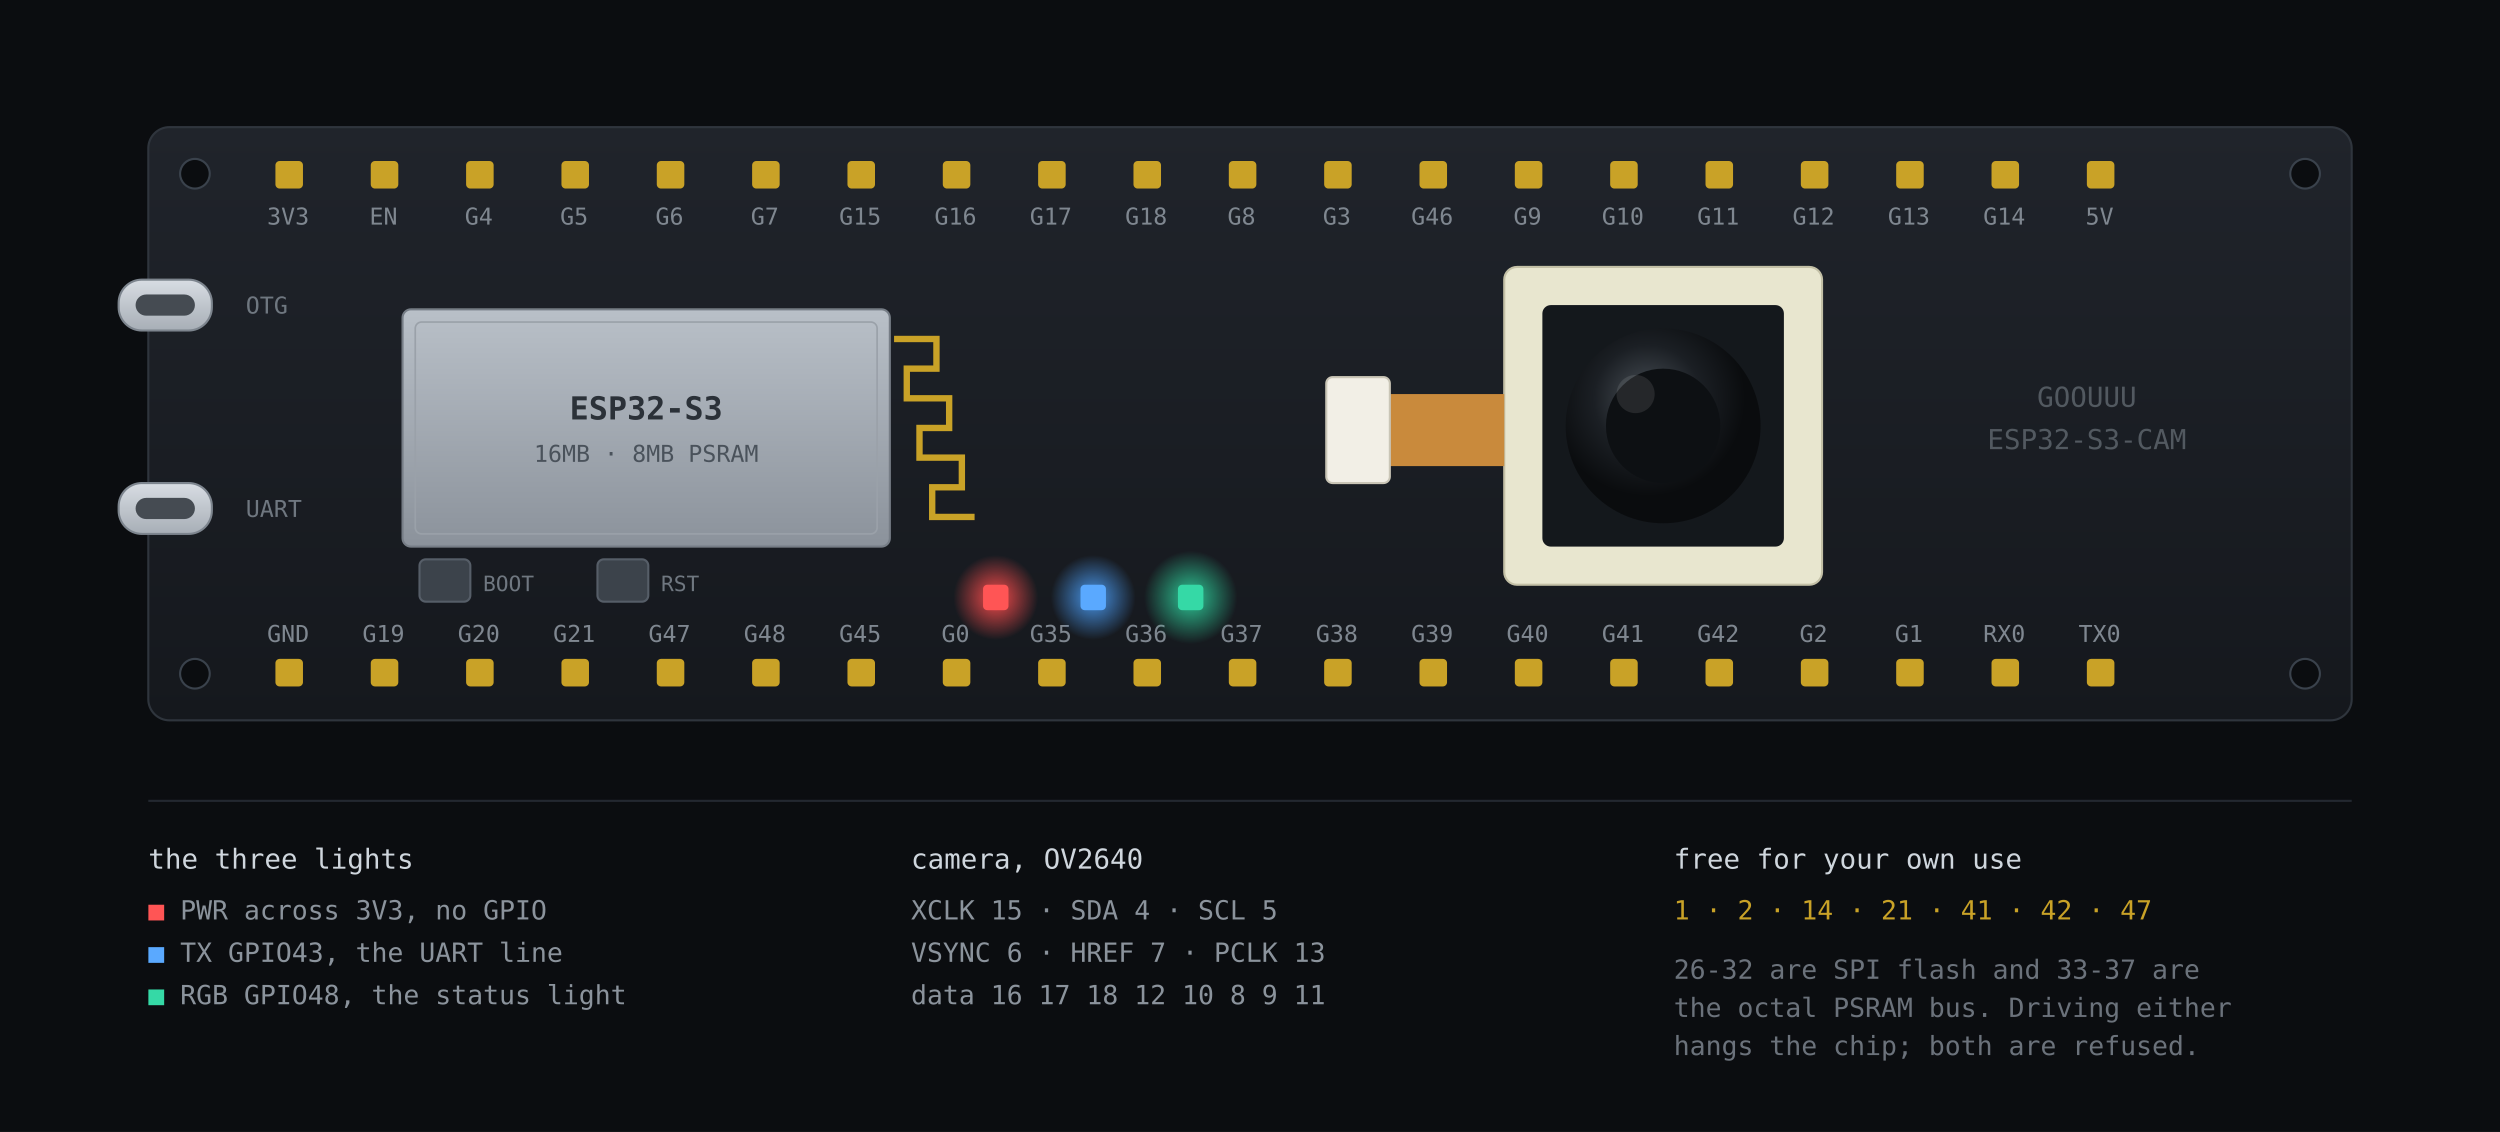
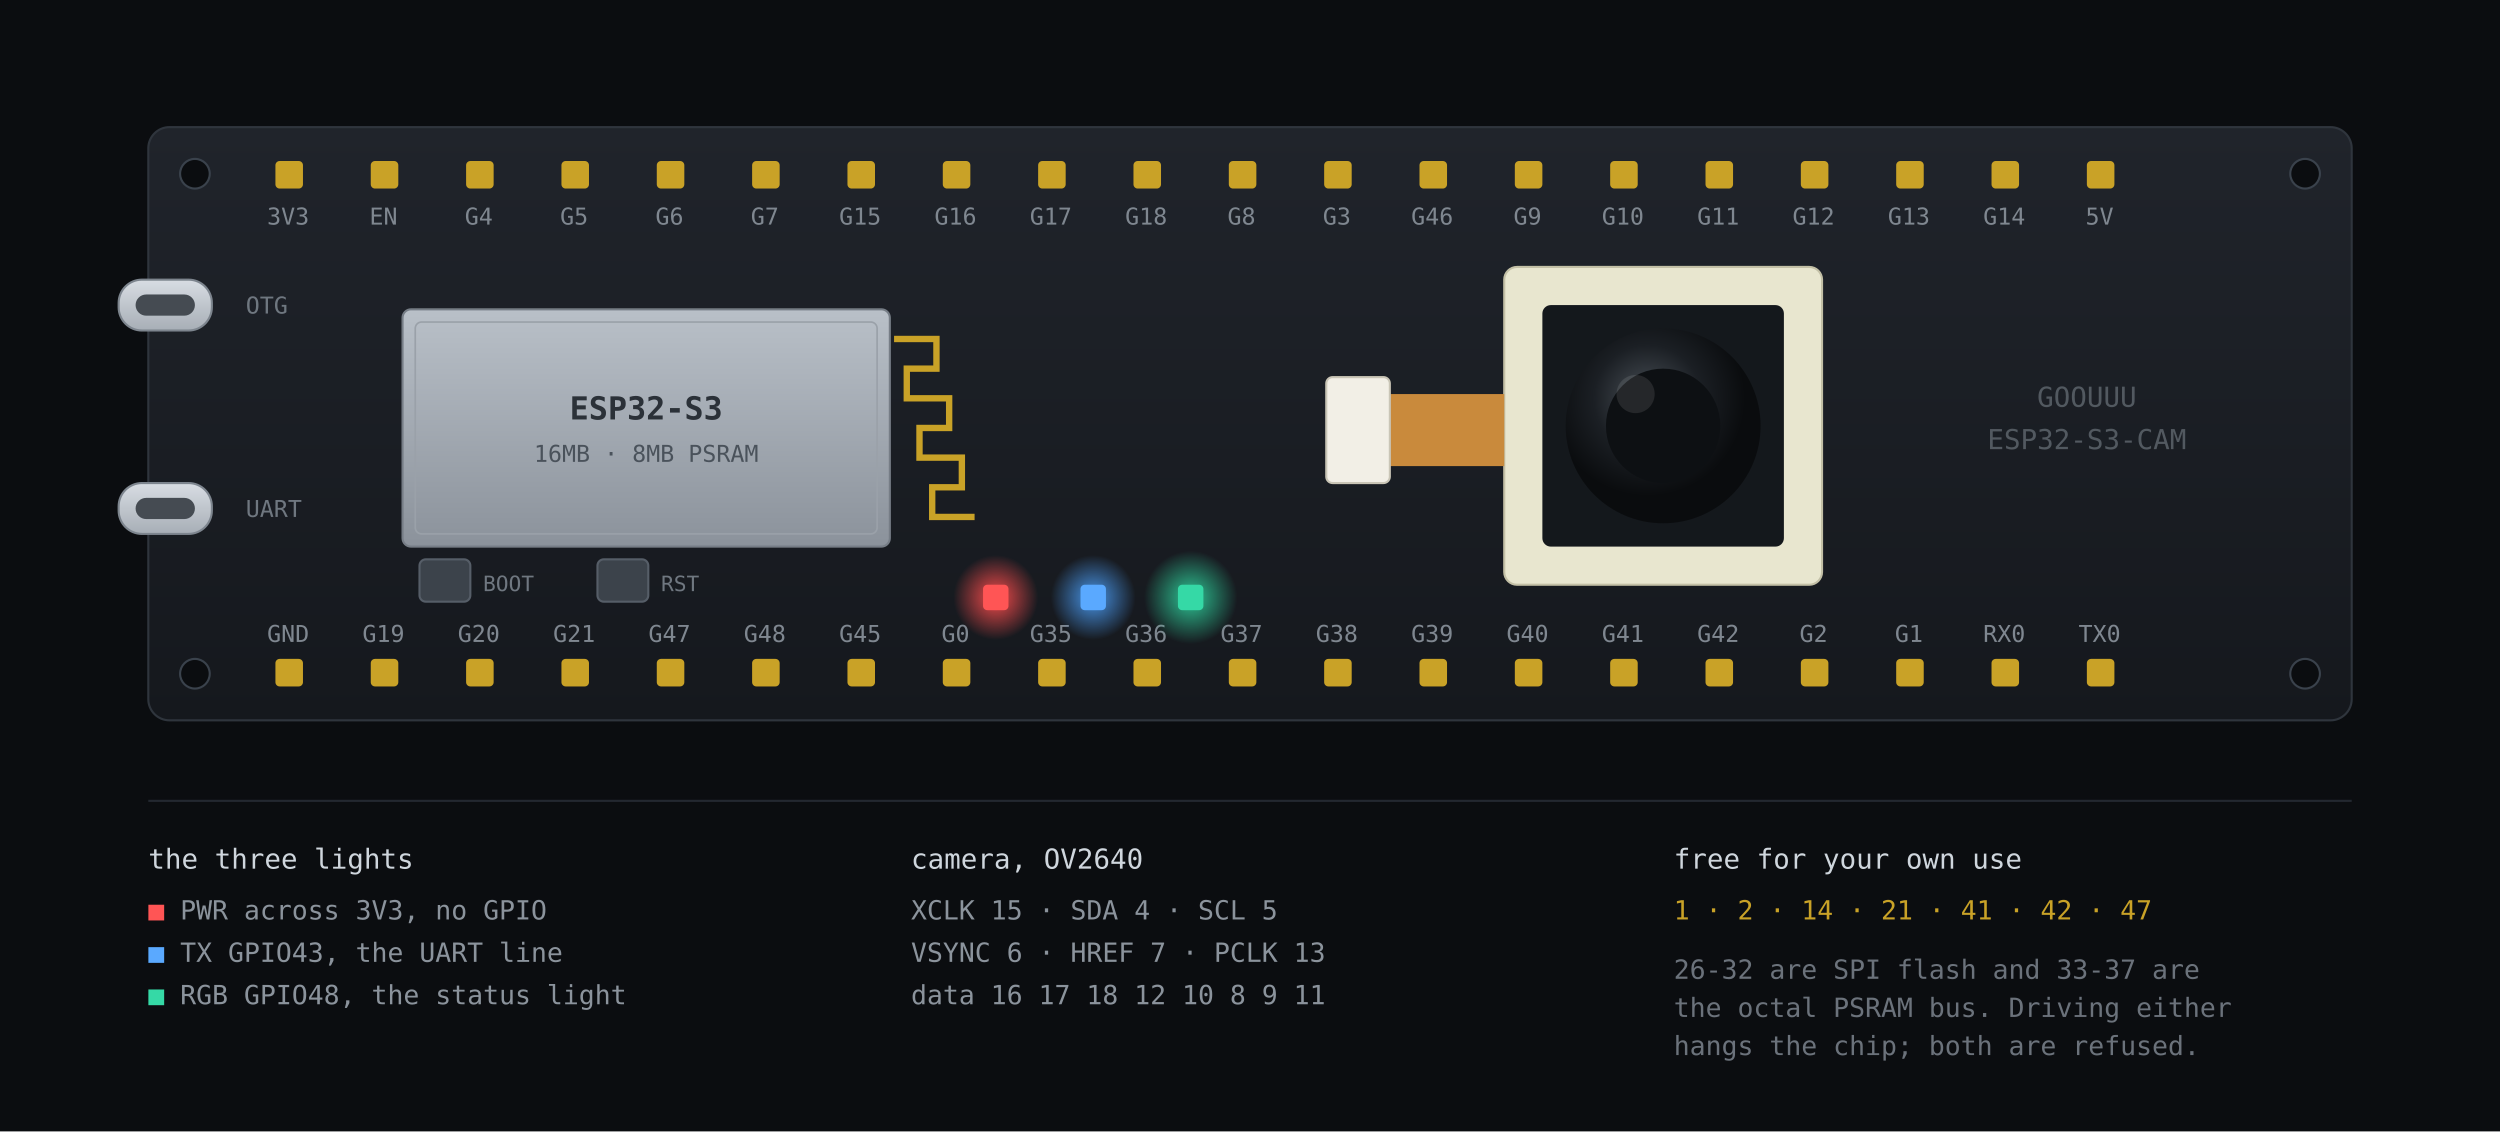
- <svg xmlns="http://www.w3.org/2000/svg" viewBox="0 0 826 374" width="826" height="374" font-family="ui-monospace,SFMono-Regular,Menlo,monospace">
+ <svg xmlns="http://www.w3.org/2000/svg" viewBox="0 0 590 267" width="590" height="267" font-family="ui-monospace,SFMono-Regular,Menlo,monospace">
  <defs>
    <linearGradient id="pcb" x1="0" y1="0" x2="0" y2="1">
      <stop offset="0" stop-color="#20242b" />
      <stop offset="1" stop-color="#15181d" />
    </linearGradient>
    <linearGradient id="shield" x1="0" y1="0" x2="0" y2="1">
      <stop offset="0" stop-color="#b9c0c8" />
      <stop offset="1" stop-color="#8b929b" />
    </linearGradient>
    <linearGradient id="usb" x1="0" y1="0" x2="0" y2="1">
      <stop offset="0" stop-color="#d8dde3" />
      <stop offset="1" stop-color="#a7aeb6" />
    </linearGradient>
    <radialGradient id="glowRed" cx="50%" cy="50%">
      <stop offset="0" stop-color="#ff4d4d" stop-opacity="0.95" />
      <stop offset="1" stop-color="#ff4d4d" stop-opacity="0" />
    </radialGradient>
    <radialGradient id="glowBlue" cx="50%" cy="50%">
      <stop offset="0" stop-color="#4da3ff" stop-opacity="0.9" />
      <stop offset="1" stop-color="#4da3ff" stop-opacity="0" />
    </radialGradient>
    <radialGradient id="glowRgb" cx="50%" cy="50%">
      <stop offset="0" stop-color="#2ecf9b" stop-opacity="0.95" />
      <stop offset="1" stop-color="#2ecf9b" stop-opacity="0" />
    </radialGradient>
    <radialGradient id="lens" cx="42%" cy="36%">
      <stop offset="0" stop-color="#4a5158" />
      <stop offset="0.55" stop-color="#1b1f24" />
      <stop offset="1" stop-color="#0a0c0e" />
    </radialGradient>
  </defs>
-   <rect width="826" height="374" fill="#0b0d10" />
-   <g transform="scale(0.7)">
+   <rect width="590" height="267" fill="#0b0d10" />
+   <g transform="scale(0.5)">
    <g transform="translate(70,60)">
      <rect x="0" y="0" width="1040" height="280" rx="10" fill="url(#pcb)" stroke="#2f353d" />
      <circle cx="22" cy="22" r="7" fill="#0b0d10" stroke="#3a424c" />
      <circle cx="1018" cy="22" r="7" fill="#0b0d10" stroke="#3a424c" />
      <circle cx="22" cy="258" r="7" fill="#0b0d10" stroke="#3a424c" />
      <circle cx="1018" cy="258" r="7" fill="#0b0d10" stroke="#3a424c" />
      <g fill="#c9a227">
        <g id="topPins">
          <g>
            <rect x="60" y="16" width="13" height="13" rx="2" />
            <rect x="105" y="16" width="13" height="13" rx="2" />
            <rect x="150" y="16" width="13" height="13" rx="2" />
            <rect x="195" y="16" width="13" height="13" rx="2" />
            <rect x="240" y="16" width="13" height="13" rx="2" />
            <rect x="285" y="16" width="13" height="13" rx="2" />
            <rect x="330" y="16" width="13" height="13" rx="2" />
            <rect x="375" y="16" width="13" height="13" rx="2" />
            <rect x="420" y="16" width="13" height="13" rx="2" />
            <rect x="465" y="16" width="13" height="13" rx="2" />
            <rect x="510" y="16" width="13" height="13" rx="2" />
            <rect x="555" y="16" width="13" height="13" rx="2" />
            <rect x="600" y="16" width="13" height="13" rx="2" />
            <rect x="645" y="16" width="13" height="13" rx="2" />
            <rect x="690" y="16" width="13" height="13" rx="2" />
            <rect x="735" y="16" width="13" height="13" rx="2" />
            <rect x="780" y="16" width="13" height="13" rx="2" />
            <rect x="825" y="16" width="13" height="13" rx="2" />
            <rect x="870" y="16" width="13" height="13" rx="2" />
            <rect x="915" y="16" width="13" height="13" rx="2" />
          </g>
        </g>
        <g id="botPins">
          <rect x="60" y="251" width="13" height="13" rx="2" />
          <rect x="105" y="251" width="13" height="13" rx="2" />
          <rect x="150" y="251" width="13" height="13" rx="2" />
          <rect x="195" y="251" width="13" height="13" rx="2" />
          <rect x="240" y="251" width="13" height="13" rx="2" />
          <rect x="285" y="251" width="13" height="13" rx="2" />
          <rect x="330" y="251" width="13" height="13" rx="2" />
          <rect x="375" y="251" width="13" height="13" rx="2" />
          <rect x="420" y="251" width="13" height="13" rx="2" />
          <rect x="465" y="251" width="13" height="13" rx="2" />
          <rect x="510" y="251" width="13" height="13" rx="2" />
          <rect x="555" y="251" width="13" height="13" rx="2" />
          <rect x="600" y="251" width="13" height="13" rx="2" />
          <rect x="645" y="251" width="13" height="13" rx="2" />
          <rect x="690" y="251" width="13" height="13" rx="2" />
          <rect x="735" y="251" width="13" height="13" rx="2" />
          <rect x="780" y="251" width="13" height="13" rx="2" />
          <rect x="825" y="251" width="13" height="13" rx="2" />
          <rect x="870" y="251" width="13" height="13" rx="2" />
          <rect x="915" y="251" width="13" height="13" rx="2" />
        </g>
      </g>
      <g fill="#7f8790" font-size="11">
        <text x="66" y="46" text-anchor="middle">3V3</text>
        <text x="111" y="46" text-anchor="middle">EN</text>
        <text x="156" y="46" text-anchor="middle">G4</text>
        <text x="201" y="46" text-anchor="middle">G5</text>
        <text x="246" y="46" text-anchor="middle">G6</text>
        <text x="291" y="46" text-anchor="middle">G7</text>
        <text x="336" y="46" text-anchor="middle">G15</text>
        <text x="381" y="46" text-anchor="middle">G16</text>
        <text x="426" y="46" text-anchor="middle">G17</text>
        <text x="471" y="46" text-anchor="middle">G18</text>
        <text x="516" y="46" text-anchor="middle">G8</text>
        <text x="561" y="46" text-anchor="middle">G3</text>
        <text x="606" y="46" text-anchor="middle">G46</text>
        <text x="651" y="46" text-anchor="middle">G9</text>
        <text x="696" y="46" text-anchor="middle">G10</text>
        <text x="741" y="46" text-anchor="middle">G11</text>
        <text x="786" y="46" text-anchor="middle">G12</text>
        <text x="831" y="46" text-anchor="middle">G13</text>
        <text x="876" y="46" text-anchor="middle">G14</text>
        <text x="921" y="46" text-anchor="middle">5V</text>
      </g>
      <g fill="#7f8790" font-size="11">
        <text x="66" y="243" text-anchor="middle">GND</text>
        <text x="111" y="243" text-anchor="middle">G19</text>
        <text x="156" y="243" text-anchor="middle">G20</text>
        <text x="201" y="243" text-anchor="middle">G21</text>
        <text x="246" y="243" text-anchor="middle">G47</text>
        <text x="291" y="243" text-anchor="middle">G48</text>
        <text x="336" y="243" text-anchor="middle">G45</text>
        <text x="381" y="243" text-anchor="middle">G0</text>
        <text x="426" y="243" text-anchor="middle">G35</text>
        <text x="471" y="243" text-anchor="middle">G36</text>
        <text x="516" y="243" text-anchor="middle">G37</text>
        <text x="561" y="243" text-anchor="middle">G38</text>
        <text x="606" y="243" text-anchor="middle">G39</text>
        <text x="651" y="243" text-anchor="middle">G40</text>
        <text x="696" y="243" text-anchor="middle">G41</text>
        <text x="741" y="243" text-anchor="middle">G42</text>
        <text x="786" y="243" text-anchor="middle">G2</text>
        <text x="831" y="243" text-anchor="middle">G1</text>
        <text x="876" y="243" text-anchor="middle">RX0</text>
        <text x="921" y="243" text-anchor="middle">TX0</text>
      </g>
      <g>
        <rect x="-14" y="72" width="44" height="24" rx="11" fill="url(#usb)" stroke="#7d858e" />
        <rect x="-6" y="79" width="28" height="10" rx="5" fill="#454b52" />
        <text x="46" y="88" fill="#6f7780" font-size="11">OTG</text>
        <rect x="-14" y="168" width="44" height="24" rx="11" fill="url(#usb)" stroke="#7d858e" />
        <rect x="-6" y="175" width="28" height="10" rx="5" fill="#454b52" />
        <text x="46" y="184" fill="#6f7780" font-size="11">UART</text>
      </g>
      <g transform="translate(120,86)">
        <rect x="0" y="0" width="230" height="112" rx="4" fill="url(#shield)" stroke="#767d86" />
        <rect x="6" y="6" width="218" height="100" rx="3" fill="none" stroke="#9aa1a9" stroke-width="0.8" />
        <text x="115" y="52" text-anchor="middle" fill="#2b3138" font-size="15" font-weight="700">ESP32-S3</text>
        <text x="115" y="72" text-anchor="middle" fill="#4a525b" font-size="11">16MB · 8MB PSRAM</text>
        <g transform="translate(232,14)" fill="none" stroke="#c9a227" stroke-width="3">
          <path d="M0 0 h20 v14 h-14 v14 h20 v14 h-14 v14 h20 v14 h-14 v14 h20" />
        </g>
      </g>
      <g transform="translate(640,66)">
        <rect x="0" y="0" width="150" height="150" rx="6" fill="#e8e6cf" stroke="#c3c0a6" />
        <rect x="18" y="18" width="114" height="114" rx="4" fill="#14181c" />
        <circle cx="75" cy="75" r="46" fill="url(#lens)" />
        <circle cx="75" cy="75" r="27" fill="#0d1013" />
        <circle cx="62" cy="60" r="9" fill="#ffffff" opacity="0.10" />
        <path d="M-58 60 h58 v34 h-58 z" fill="#c98a3c" />
        <rect x="-84" y="52" width="30" height="50" rx="3" fill="#f2efe6" stroke="#c9c5b6" />
      </g>
      <g fill="#3c434b" stroke="#565e68">
        <rect x="128" y="204" width="24" height="20" rx="3" />
        <rect x="212" y="204" width="24" height="20" rx="3" />
      </g>
      <text x="158" y="219" fill="#6f7780" font-size="10">BOOT</text>
      <text x="242" y="219" fill="#6f7780" font-size="10">RST</text>
      <g>
        <circle cx="400" cy="222" r="20" fill="url(#glowRed)" />
        <rect x="394" y="216" width="12" height="12" rx="2" fill="#ff5555" />
        <circle cx="446" cy="222" r="20" fill="url(#glowBlue)" />
        <rect x="440" y="216" width="12" height="12" rx="2" fill="#5aa9ff" />
        <circle cx="492" cy="222" r="22" fill="url(#glowRgb)" />
        <rect x="486" y="216" width="12" height="12" rx="2" fill="#35d9a6" />
      </g>
      <text x="915" y="132" text-anchor="middle" fill="#525960" font-size="13">GOOUUU</text>
      <text x="915" y="152" text-anchor="middle" fill="#525960" font-size="13">ESP32-S3-CAM</text>
    </g>
    <g font-size="12.5" fill="#8b939c">
      <line x1="70" y1="378" x2="1110" y2="378" stroke="#232830" />
      <g transform="translate(70,410)">
        <text fill="#cfd6dd" font-size="13">the three lights</text>
        <text y="24">
          <tspan fill="#ff5555">■</tspan>  PWR   across 3V3, no GPIO</text>
        <text y="44">
          <tspan fill="#5aa9ff">■</tspan>  TX    GPIO43, the UART line</text>
        <text y="64">
          <tspan fill="#35d9a6">■</tspan>  RGB   GPIO48, the status light</text>
      </g>
      <g transform="translate(430,410)">
        <text fill="#cfd6dd" font-size="13">camera, OV2640</text>
        <text y="24">XCLK 15 · SDA 4 · SCL 5</text>
        <text y="44">VSYNC 6 · HREF 7 · PCLK 13</text>
        <text y="64">data 16 17 18 12 10 8 9 11</text>
      </g>
      <g transform="translate(790,410)">
        <text fill="#cfd6dd" font-size="13">free for your own use</text>
        <text y="24" fill="#c9a227">1 · 2 · 14 · 21 · 41 · 42 · 47</text>
        <text y="52" fill="#6b727b">26-32 are SPI flash and 33-37 are</text>
        <text y="70" fill="#6b727b">the octal PSRAM bus. Driving either</text>
        <text y="88" fill="#6b727b">hangs the chip; both are refused.</text>
      </g>
    </g>
  </g>
</svg>
